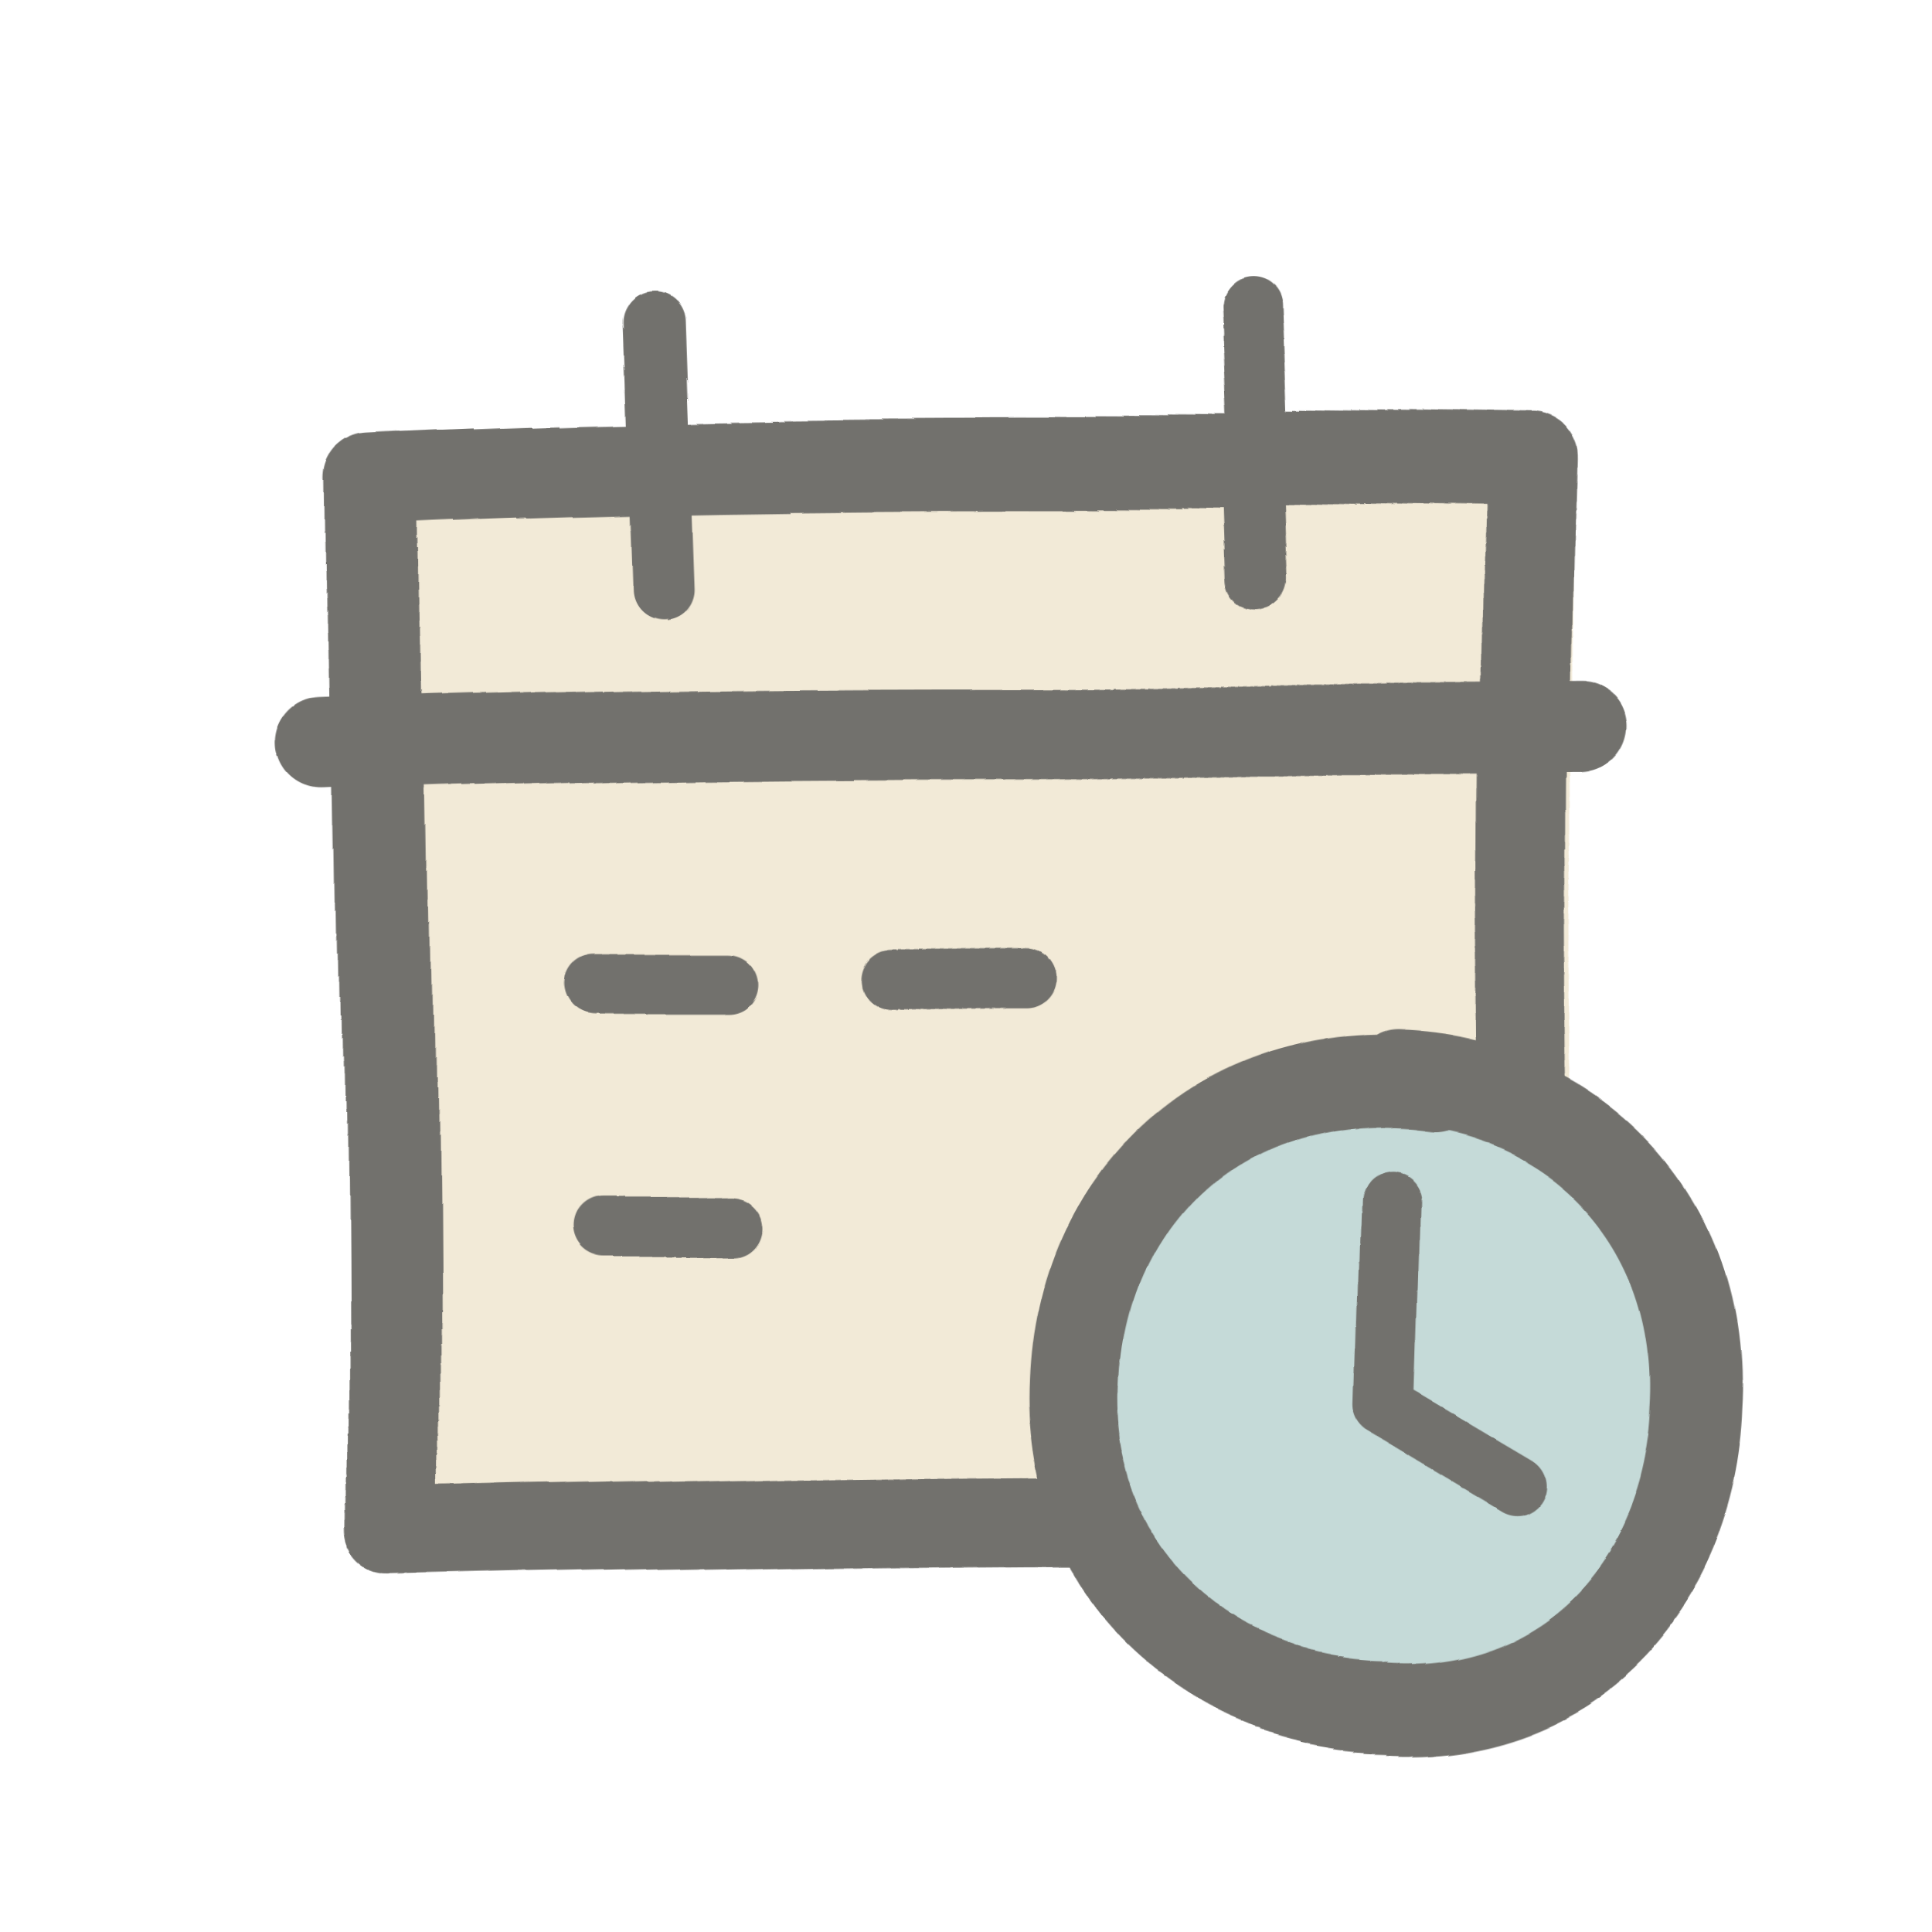
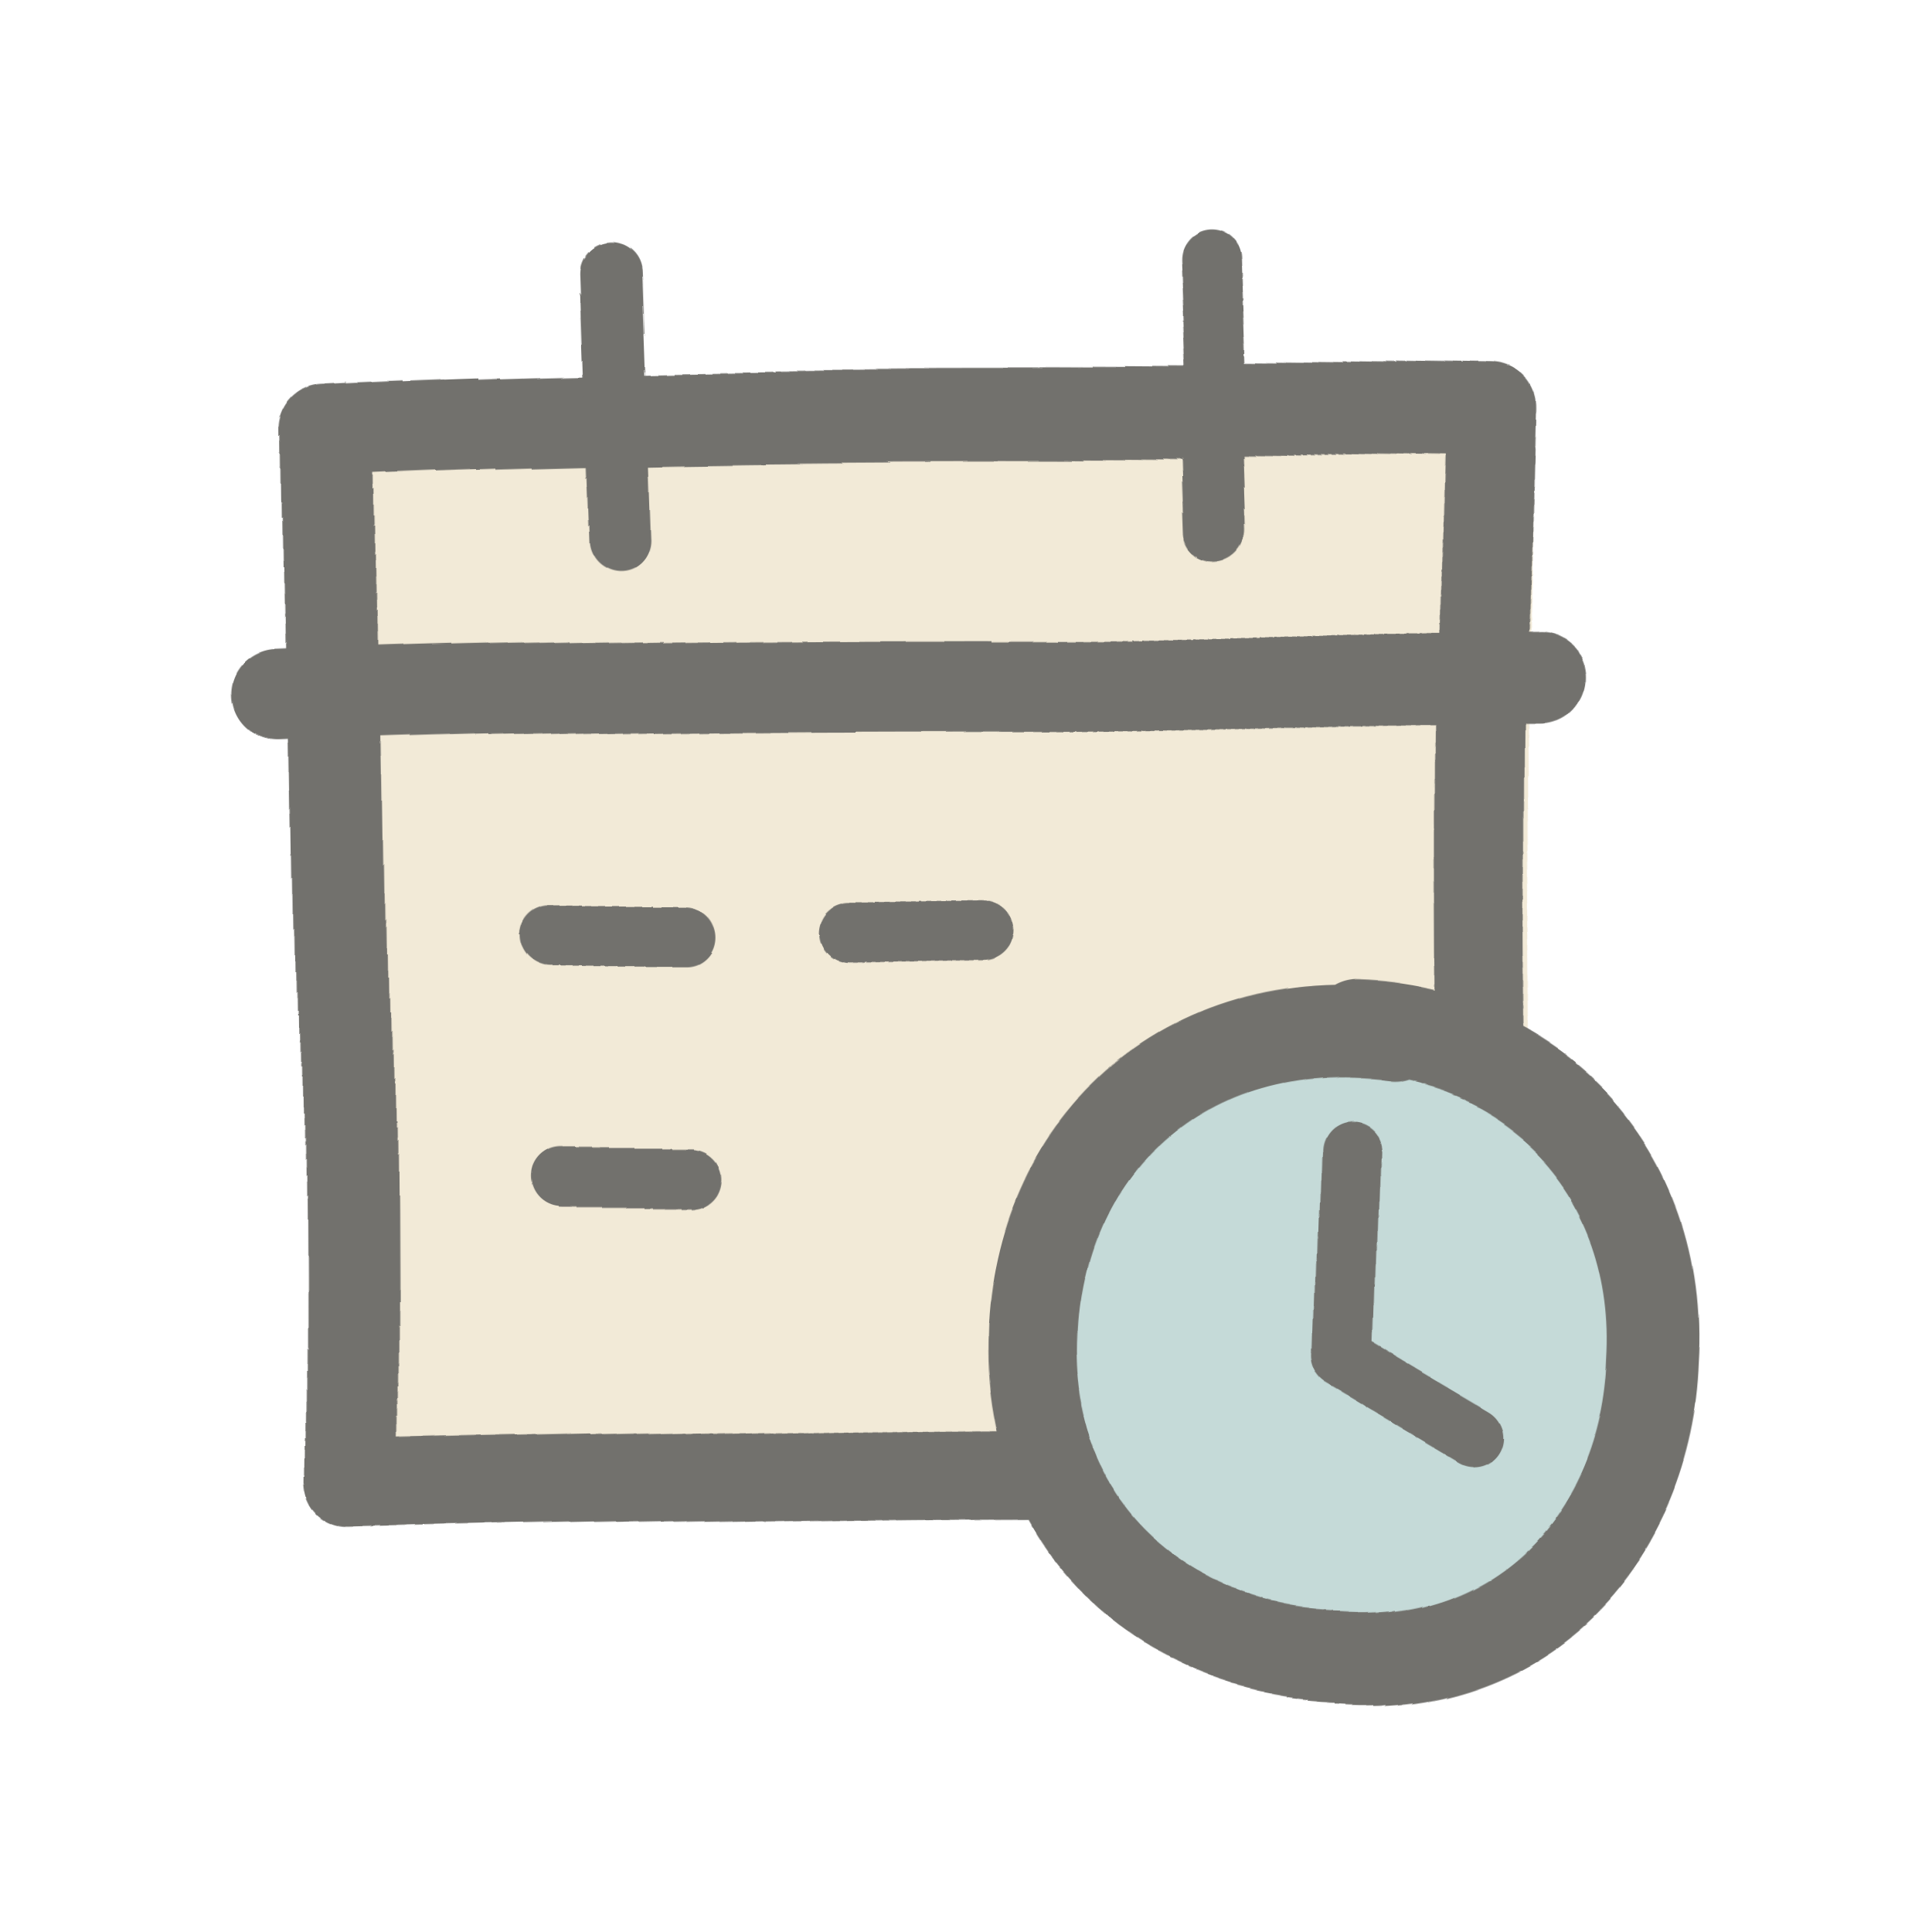
<svg xmlns="http://www.w3.org/2000/svg" viewBox="0 0 64 64" fill="none" stroke="#72716d" stroke-width="3" stroke-linecap="round" stroke-linejoin="round">
  <defs>
    <filter id="marker" x="-10%" y="-10%" width="120%" height="120%">
      <feTurbulence type="fractalNoise" baseFrequency="0.03" numOctaves="2" seed="4" />
      <feDisplacementMap in="SourceGraphic" scale="2" xChannelSelector="R" yChannelSelector="G" />
    </filter>
  </defs>
  <g filter="url(#marker)">
-     <path fill="#F2EAD7" stroke="none" transform="translate(1.4 1.1)" d="M12.6 15.8 50.6 15.4 50.8 50.7 12.8 50.9z" />
-     <path d="M12.5 15.8C24 15.2 38 15.3 50.6 15.5 50.3 27 50.4 39 50.8 50.7 38 50.3 25 50.6 12.8 50.9 12.9 39 12.6 27 12.5 15.8" />
-     <path d="M10.8 24.6C24 24 38 24.3 52.4 24.2" />
-     <path stroke-width="2" d="M21.8 10.6 22.1 19.4M41.2 10.4 41.5 19.2" />
-     <path class="detail" stroke-width="2" d="M19.5 32.5h4.5M29.5 32.4h4.5M19.6 40.6h4.4" />
-     <path fill="#C5DAD8" stroke="none" d="M46.3 35.5 C52.28 35.7 56.7 40.12 56.3 46.4 C56.1 52.18 51.88 56.8 45.8 56.4 C39.82 56.3 35.3 51.88 35.6 45.7 C35.8 39.72 40.32 34.9 47.6 35.8" />
-     <path d="M46.3 35.5 C52.28 35.7 56.7 40.12 56.3 46.4 C56.1 52.18 51.88 56.8 45.8 56.4 C39.82 56.3 35.3 51.88 35.6 45.7 C35.8 39.72 40.32 34.9 47.6 35.8" />
-     <path stroke-width="2" d="M46.2 39.6 46 46.4 50.4 49" />
+     <path fill="#F2EAD7" stroke="none" transform="translate(1.4 1.1)" d="M11.2 14.2 49.2 13.8 49.4 49.1 11.4 49.3z" />
+     <path d="M11.1 14.2C22.6 13.6 36.6 13.7 49.2 13.9 48.9 25.4 49 37.4 49.4 49.1 36.6 48.7 23.6 49 11.4 49.3 11.5 37.4 11.2 25.4 11.1 14.2" />
+     <path d="M9.4 23C22.6 22.4 36.6 22.7 51 22.6" />
+     <path stroke-width="2" d="M20.4 9 20.7 17.8M39.8 8.8 40.1 17.6" />
+     <path class="detail" stroke-width="2" d="M18.1 30.9h4.5M28.1 30.8h4.5M18.2 39h4.4" />
+     <path fill="#C5DAD8" stroke="none" d="M44.9 33.9 C50.88 34.1 55.3 38.52 54.9 44.8 C54.7 50.58 50.48 55.2 44.4 54.8 C38.42 54.7 33.9 50.28 34.2 44.1 C34.4 38.12 38.92 33.3 46.2 34.2" />
+     <path d="M44.9 33.9 C50.88 34.1 55.3 38.52 54.9 44.8 C54.7 50.58 50.48 55.2 44.4 54.8 C38.42 54.7 33.9 50.28 34.2 44.1 C34.4 38.12 38.92 33.3 46.2 34.2" />
+     <path stroke-width="2" d="M44.8 38 44.6 44.8 49 47.4" />
  </g>
</svg>
